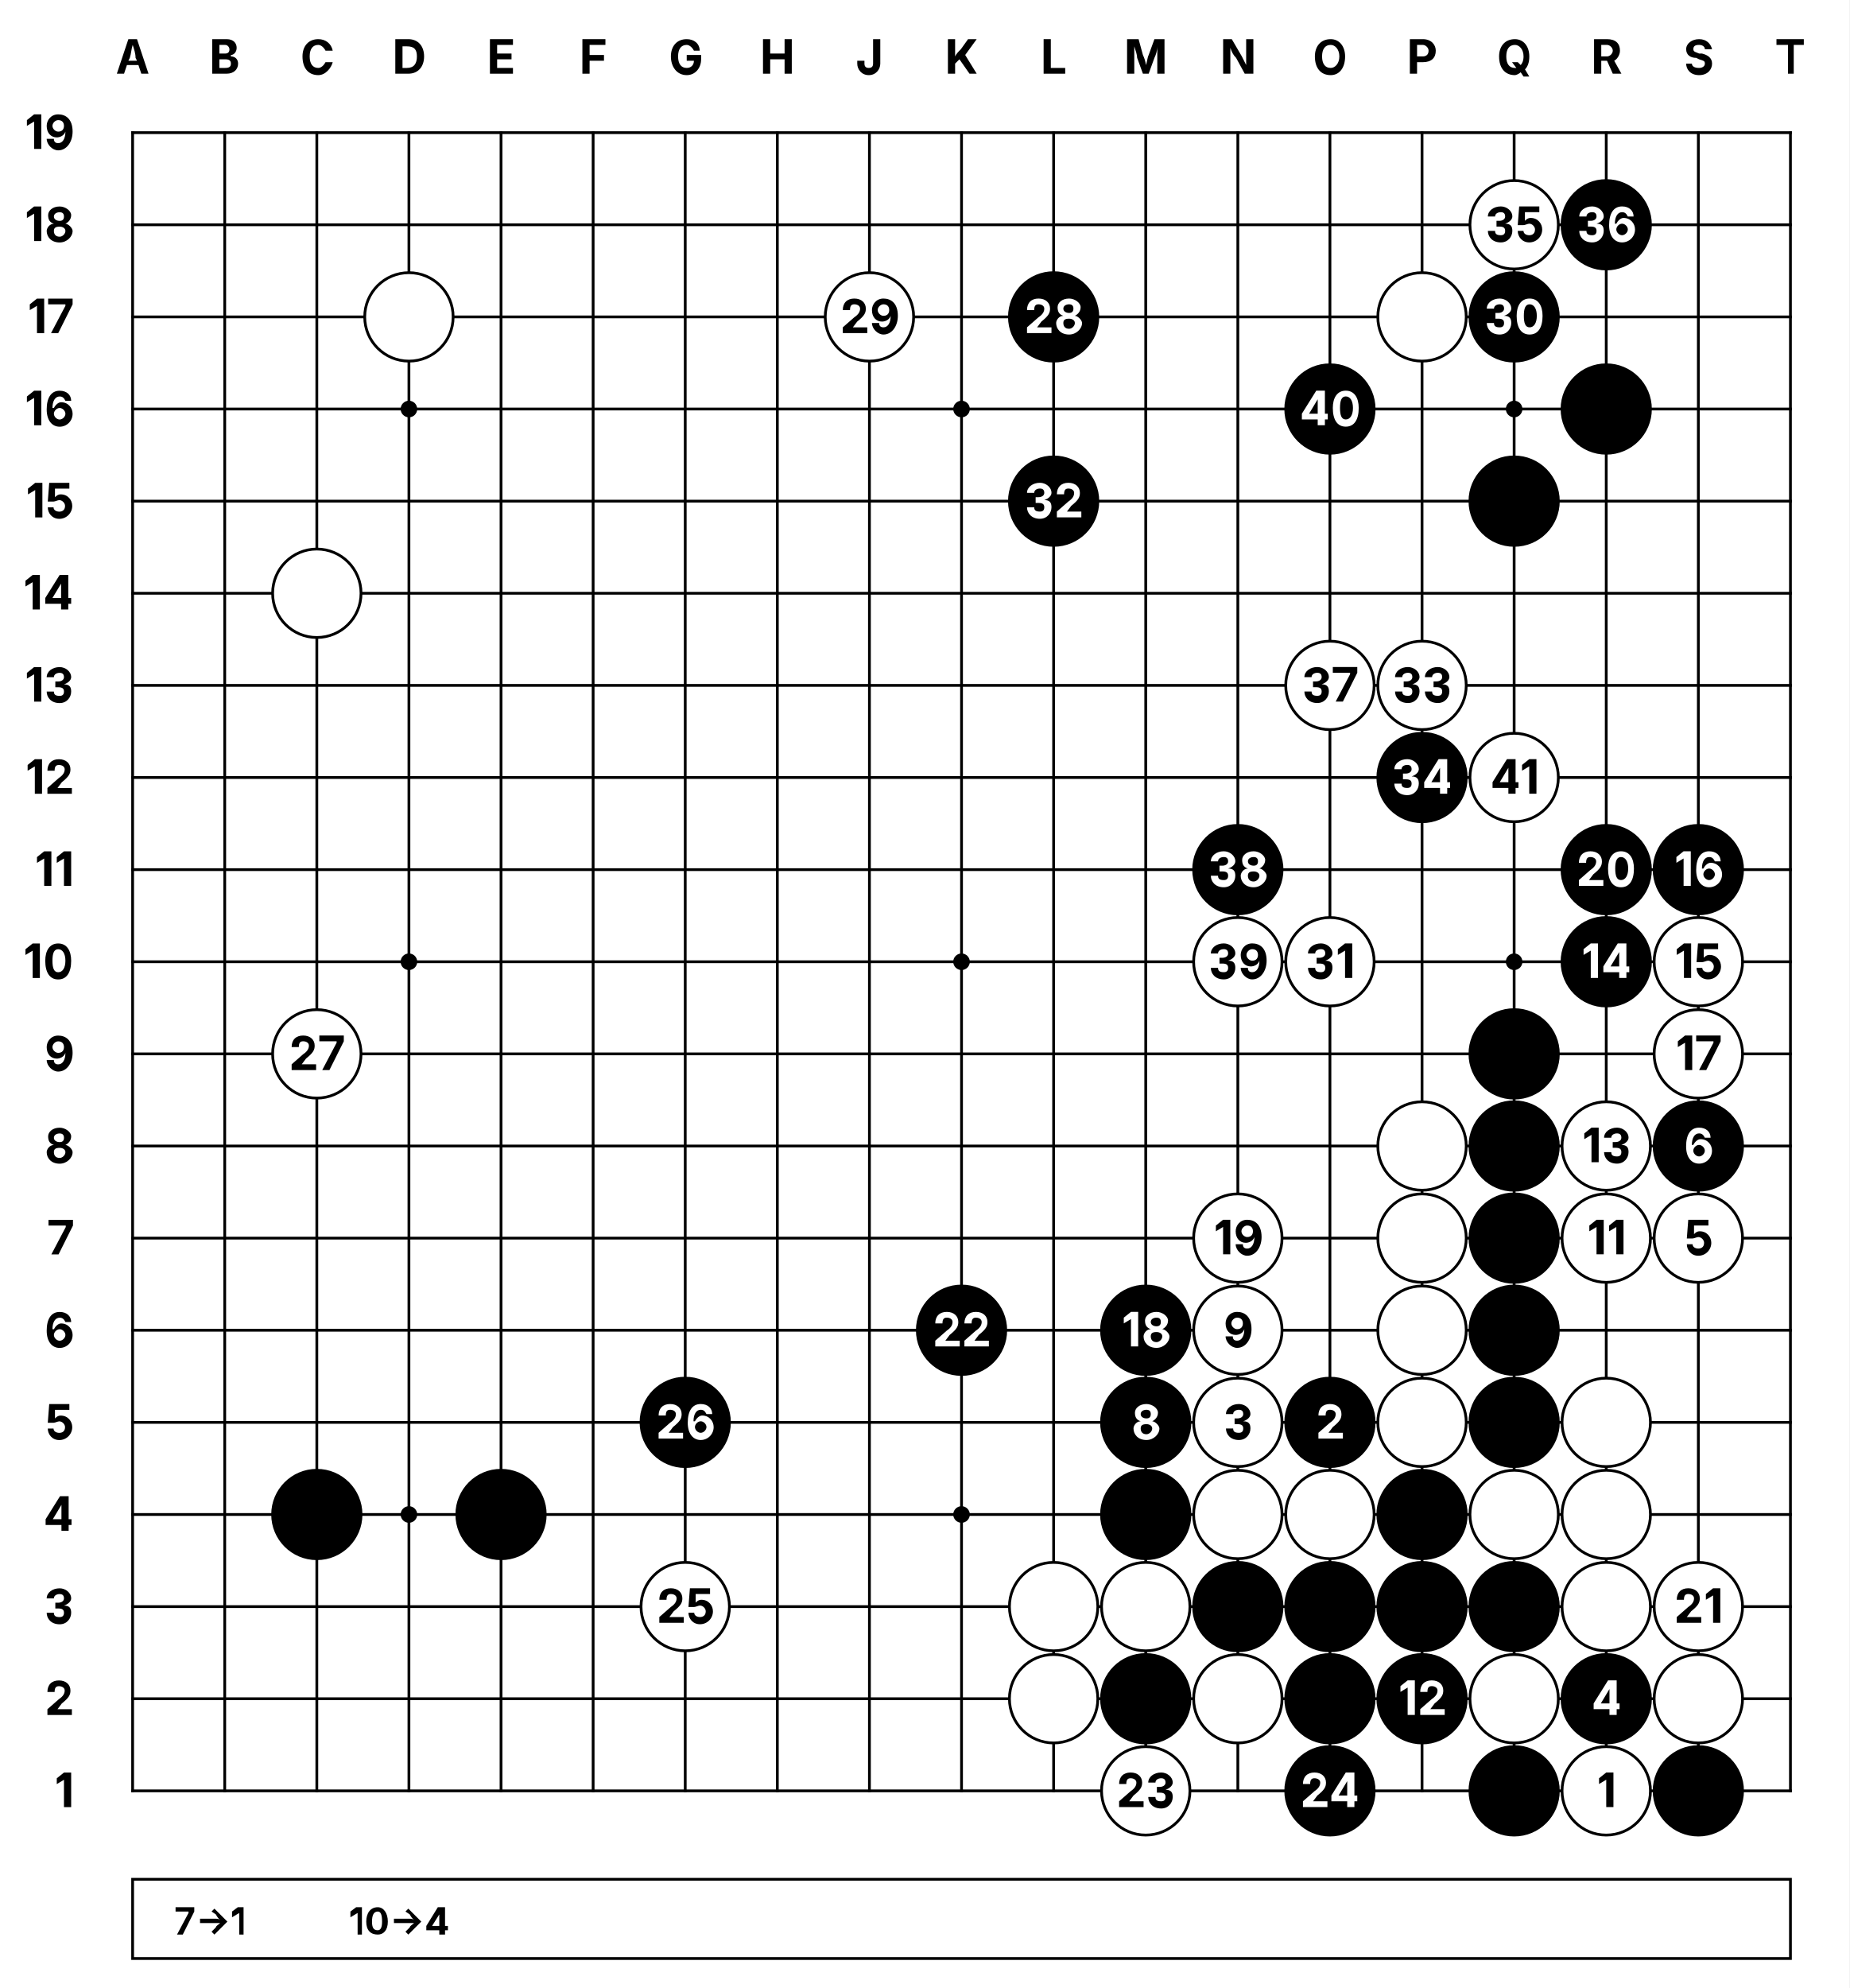
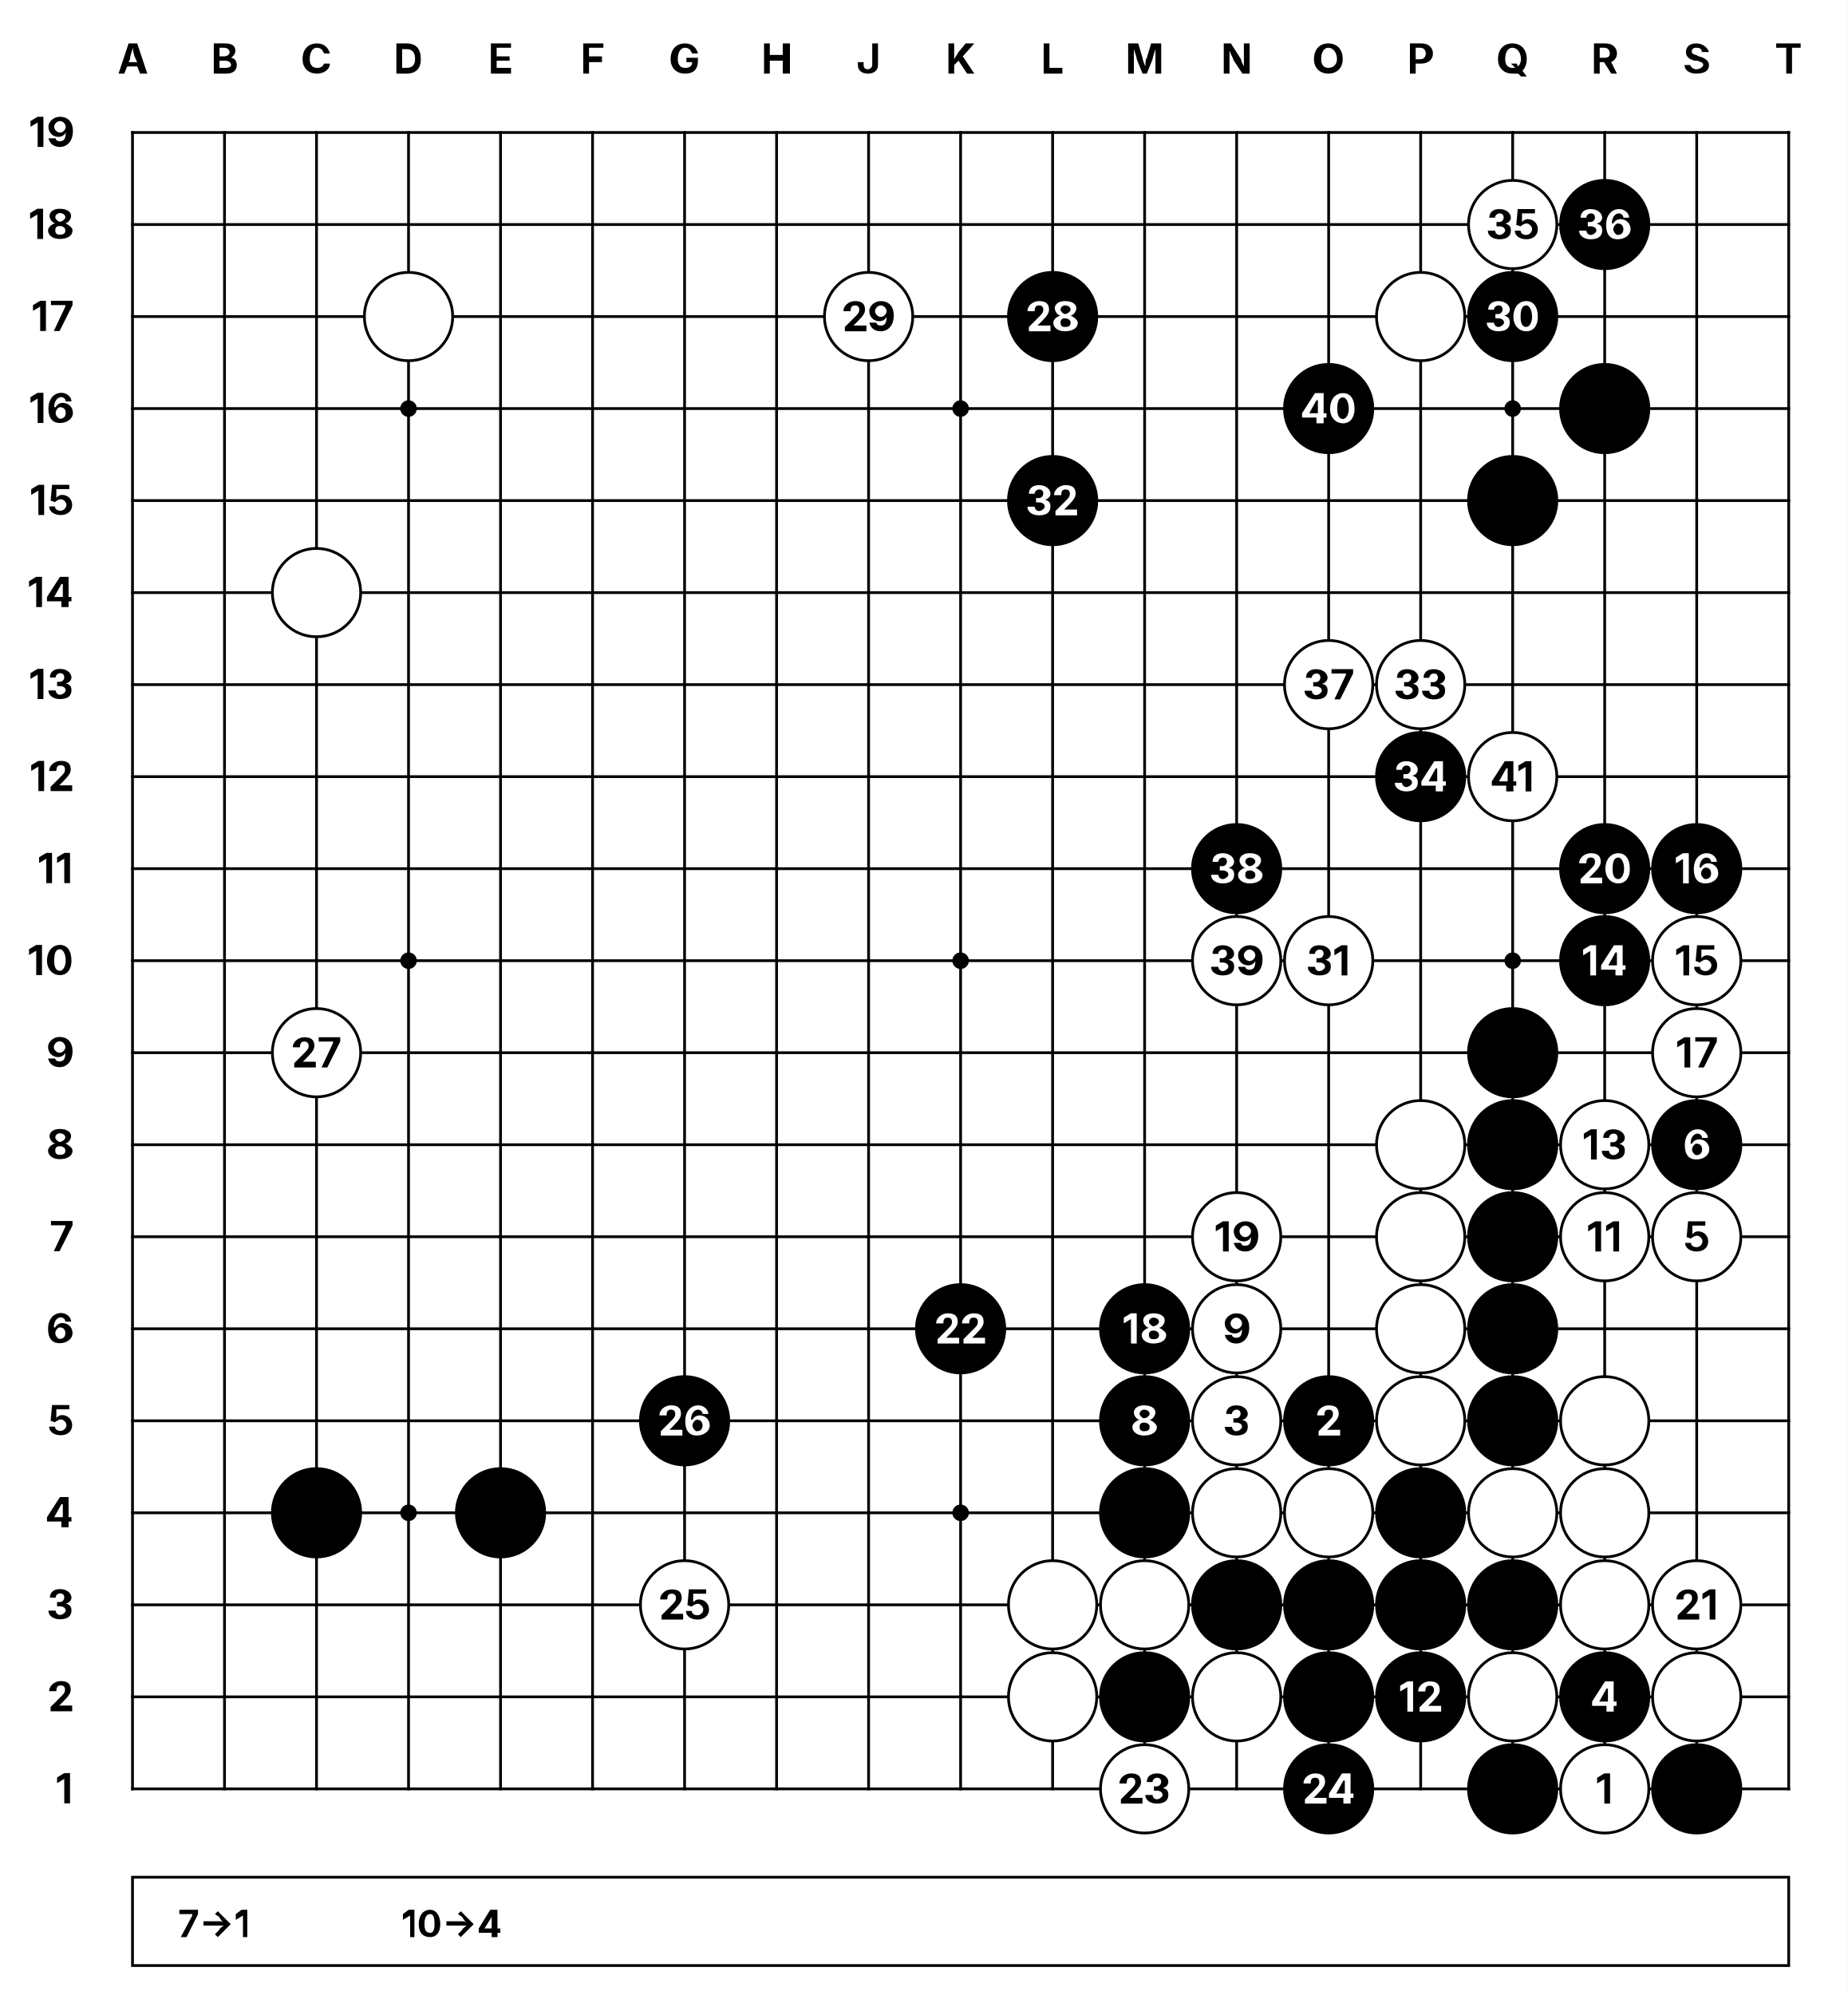
- <svg xmlns="http://www.w3.org/2000/svg" font-family="Inter" font-size="0.5" font-weight="700" viewBox="0 0 800 859.761" width="800">
+ <svg xmlns="http://www.w3.org/2000/svg" font-family="Inter" font-size="0.45" font-weight="700" viewBox="0 0 800 863.745" width="800">
  <defs>
    <clipPath id="board-clip">
      <rect height="19" width="19" x="-0.5" y="-0.5" />
    </clipPath>
    <marker id="linehead" markerHeight="4" markerWidth="4" refX="2" refY="2">
      <circle cx="2" cy="2" r="2" />
    </marker>
    <marker id="arrowhead" markerHeight="5" markerWidth="7" orient="auto" refX="7" refY="2.5">
      <polygon points="0 0, 7 2.5, 0 5" />
    </marker>
  </defs>
  <rect fill="white" height="100%" width="100%" x="0" y="0" />
  <g id="diagram" transform="scale(39.8406, 39.8406)">
    <g id="board-view" transform="translate(1.44, 1.44)">
      <g clip-path="url(#board-clip)" id="goban">
        <g id="lines" stroke="black" stroke-linecap="square" stroke-width="0.03">
          <line x1="0" x2="0" y1="0" y2="18" />
          <line x1="1" x2="1" y1="0" y2="18" />
          <line x1="2" x2="2" y1="0" y2="18" />
          <line x1="3" x2="3" y1="0" y2="18" />
          <line x1="4" x2="4" y1="0" y2="18" />
          <line x1="5" x2="5" y1="0" y2="18" />
          <line x1="6" x2="6" y1="0" y2="18" />
          <line x1="7" x2="7" y1="0" y2="18" />
          <line x1="8" x2="8" y1="0" y2="18" />
          <line x1="9" x2="9" y1="0" y2="18" />
          <line x1="10" x2="10" y1="0" y2="18" />
          <line x1="11" x2="11" y1="0" y2="18" />
          <line x1="12" x2="12" y1="0" y2="18" />
          <line x1="13" x2="13" y1="0" y2="18" />
          <line x1="14" x2="14" y1="0" y2="18" />
          <line x1="15" x2="15" y1="0" y2="18" />
          <line x1="16" x2="16" y1="0" y2="18" />
          <line x1="17" x2="17" y1="0" y2="18" />
          <line x1="18" x2="18" y1="0" y2="18" />
          <line x1="0" x2="18" y1="0" y2="0" />
          <line x1="0" x2="18" y1="1" y2="1" />
          <line x1="0" x2="18" y1="2" y2="2" />
          <line x1="0" x2="18" y1="3" y2="3" />
          <line x1="0" x2="18" y1="4" y2="4" />
          <line x1="0" x2="18" y1="5" y2="5" />
          <line x1="0" x2="18" y1="6" y2="6" />
          <line x1="0" x2="18" y1="7" y2="7" />
          <line x1="0" x2="18" y1="8" y2="8" />
          <line x1="0" x2="18" y1="9" y2="9" />
          <line x1="0" x2="18" y1="10" y2="10" />
          <line x1="0" x2="18" y1="11" y2="11" />
          <line x1="0" x2="18" y1="12" y2="12" />
          <line x1="0" x2="18" y1="13" y2="13" />
          <line x1="0" x2="18" y1="14" y2="14" />
          <line x1="0" x2="18" y1="15" y2="15" />
          <line x1="0" x2="18" y1="16" y2="16" />
          <line x1="0" x2="18" y1="17" y2="17" />
          <line x1="0" x2="18" y1="18" y2="18" />
          <g fill="black" id="hoshi" stroke="none">
            <circle cx="3" cy="3" r="0.09" />
            <circle cx="3" cy="9" r="0.09" />
            <circle cx="3" cy="15" r="0.09" />
            <circle cx="9" cy="3" r="0.09" />
            <circle cx="9" cy="9" r="0.09" />
            <circle cx="9" cy="15" r="0.09" />
            <circle cx="15" cy="3" r="0.09" />
            <circle cx="15" cy="9" r="0.09" />
            <circle cx="15" cy="15" r="0.09" />
          </g>
        </g>
        <g id="stones" stroke="none">
          <circle cx="15" cy="1" fill="white" r="0.48" stroke="black" stroke-width="0.03" />
          <circle cx="16" cy="1" fill="black" r="0.48" stroke="black" stroke-width="0.03" />
          <circle cx="3" cy="2" fill="white" r="0.48" stroke="black" stroke-width="0.03" />
          <circle cx="8" cy="2" fill="white" r="0.48" stroke="black" stroke-width="0.03" />
          <circle cx="10" cy="2" fill="black" r="0.48" stroke="black" stroke-width="0.03" />
          <circle cx="14" cy="2" fill="white" r="0.48" stroke="black" stroke-width="0.03" />
          <circle cx="15" cy="2" fill="black" r="0.48" stroke="black" stroke-width="0.03" />
          <circle cx="13" cy="3" fill="black" r="0.48" stroke="black" stroke-width="0.03" />
          <circle cx="16" cy="3" fill="black" r="0.48" stroke="black" stroke-width="0.03" />
          <circle cx="10" cy="4" fill="black" r="0.48" stroke="black" stroke-width="0.03" />
          <circle cx="15" cy="4" fill="black" r="0.48" stroke="black" stroke-width="0.03" />
          <circle cx="2" cy="5" fill="white" r="0.48" stroke="black" stroke-width="0.03" />
          <circle cx="13" cy="6" fill="white" r="0.48" stroke="black" stroke-width="0.03" />
          <circle cx="14" cy="6" fill="white" r="0.48" stroke="black" stroke-width="0.03" />
          <circle cx="14" cy="7" fill="black" r="0.48" stroke="black" stroke-width="0.03" />
          <circle cx="15" cy="7" fill="white" r="0.48" stroke="black" stroke-width="0.03" />
          <circle cx="12" cy="8" fill="black" r="0.48" stroke="black" stroke-width="0.03" />
          <circle cx="16" cy="8" fill="black" r="0.48" stroke="black" stroke-width="0.03" />
          <circle cx="17" cy="8" fill="black" r="0.48" stroke="black" stroke-width="0.03" />
          <circle cx="12" cy="9" fill="white" r="0.48" stroke="black" stroke-width="0.03" />
          <circle cx="13" cy="9" fill="white" r="0.48" stroke="black" stroke-width="0.03" />
          <circle cx="16" cy="9" fill="black" r="0.48" stroke="black" stroke-width="0.03" />
          <circle cx="17" cy="9" fill="white" r="0.48" stroke="black" stroke-width="0.03" />
          <circle cx="2" cy="10" fill="white" r="0.48" stroke="black" stroke-width="0.03" />
          <circle cx="15" cy="10" fill="black" r="0.48" stroke="black" stroke-width="0.03" />
          <circle cx="17" cy="10" fill="white" r="0.48" stroke="black" stroke-width="0.03" />
          <circle cx="14" cy="11" fill="white" r="0.48" stroke="black" stroke-width="0.03" />
          <circle cx="15" cy="11" fill="black" r="0.48" stroke="black" stroke-width="0.03" />
          <circle cx="16" cy="11" fill="white" r="0.48" stroke="black" stroke-width="0.03" />
          <circle cx="17" cy="11" fill="black" r="0.48" stroke="black" stroke-width="0.03" />
          <circle cx="12" cy="12" fill="white" r="0.48" stroke="black" stroke-width="0.03" />
          <circle cx="14" cy="12" fill="white" r="0.48" stroke="black" stroke-width="0.03" />
          <circle cx="15" cy="12" fill="black" r="0.48" stroke="black" stroke-width="0.03" />
          <circle cx="16" cy="12" fill="white" r="0.48" stroke="black" stroke-width="0.03" />
          <circle cx="17" cy="12" fill="white" r="0.48" stroke="black" stroke-width="0.03" />
          <circle cx="9" cy="13" fill="black" r="0.48" stroke="black" stroke-width="0.03" />
          <circle cx="11" cy="13" fill="black" r="0.48" stroke="black" stroke-width="0.03" />
          <circle cx="12" cy="13" fill="white" r="0.48" stroke="black" stroke-width="0.03" />
          <circle cx="14" cy="13" fill="white" r="0.48" stroke="black" stroke-width="0.03" />
          <circle cx="15" cy="13" fill="black" r="0.48" stroke="black" stroke-width="0.03" />
          <circle cx="6" cy="14" fill="black" r="0.48" stroke="black" stroke-width="0.03" />
          <circle cx="11" cy="14" fill="black" r="0.48" stroke="black" stroke-width="0.03" />
          <circle cx="12" cy="14" fill="white" r="0.48" stroke="black" stroke-width="0.03" />
          <circle cx="13" cy="14" fill="black" r="0.48" stroke="black" stroke-width="0.03" />
          <circle cx="14" cy="14" fill="white" r="0.48" stroke="black" stroke-width="0.03" />
          <circle cx="15" cy="14" fill="black" r="0.48" stroke="black" stroke-width="0.03" />
          <circle cx="16" cy="14" fill="white" r="0.48" stroke="black" stroke-width="0.03" />
          <circle cx="2" cy="15" fill="black" r="0.48" stroke="black" stroke-width="0.03" />
          <circle cx="4" cy="15" fill="black" r="0.48" stroke="black" stroke-width="0.03" />
          <circle cx="11" cy="15" fill="black" r="0.48" stroke="black" stroke-width="0.03" />
          <circle cx="12" cy="15" fill="white" r="0.48" stroke="black" stroke-width="0.03" />
          <circle cx="13" cy="15" fill="white" r="0.48" stroke="black" stroke-width="0.03" />
          <circle cx="14" cy="15" fill="black" r="0.48" stroke="black" stroke-width="0.03" />
          <circle cx="15" cy="15" fill="white" r="0.48" stroke="black" stroke-width="0.03" />
          <circle cx="16" cy="15" fill="white" r="0.48" stroke="black" stroke-width="0.03" />
          <circle cx="6" cy="16" fill="white" r="0.48" stroke="black" stroke-width="0.03" />
          <circle cx="10" cy="16" fill="white" r="0.48" stroke="black" stroke-width="0.03" />
          <circle cx="11" cy="16" fill="white" r="0.48" stroke="black" stroke-width="0.03" />
          <circle cx="12" cy="16" fill="black" r="0.48" stroke="black" stroke-width="0.03" />
          <circle cx="13" cy="16" fill="black" r="0.48" stroke="black" stroke-width="0.03" />
          <circle cx="14" cy="16" fill="black" r="0.48" stroke="black" stroke-width="0.03" />
          <circle cx="15" cy="16" fill="black" r="0.48" stroke="black" stroke-width="0.03" />
          <circle cx="16" cy="16" fill="white" r="0.48" stroke="black" stroke-width="0.03" />
          <circle cx="17" cy="16" fill="white" r="0.48" stroke="black" stroke-width="0.03" />
          <circle cx="10" cy="17" fill="white" r="0.48" stroke="black" stroke-width="0.03" />
          <circle cx="11" cy="17" fill="black" r="0.48" stroke="black" stroke-width="0.03" />
          <circle cx="12" cy="17" fill="white" r="0.48" stroke="black" stroke-width="0.03" />
          <circle cx="13" cy="17" fill="black" r="0.48" stroke="black" stroke-width="0.03" />
          <circle cx="14" cy="17" fill="black" r="0.48" stroke="black" stroke-width="0.03" />
          <circle cx="15" cy="17" fill="white" r="0.48" stroke="black" stroke-width="0.03" />
          <circle cx="16" cy="17" fill="black" r="0.48" stroke="black" stroke-width="0.03" />
          <circle cx="17" cy="17" fill="white" r="0.48" stroke="black" stroke-width="0.03" />
          <circle cx="11" cy="18" fill="white" r="0.48" stroke="black" stroke-width="0.03" />
          <circle cx="13" cy="18" fill="black" r="0.48" stroke="black" stroke-width="0.03" />
          <circle cx="15" cy="18" fill="black" r="0.48" stroke="black" stroke-width="0.03" />
          <circle cx="16" cy="18" fill="white" r="0.48" stroke="black" stroke-width="0.03" />
          <circle cx="17" cy="18" fill="black" r="0.48" stroke="black" stroke-width="0.03" />
        </g>
        <g id="move-numbers" text-anchor="middle">
          <g>
            <text dy="0.35em" fill="black" x="16" y="18">1</text>
          </g>
          <g>
            <text dy="0.35em" fill="white" x="13" y="14">2</text>
          </g>
          <g>
            <text dy="0.35em" fill="black" x="12" y="14">3</text>
          </g>
          <g>
            <text dy="0.35em" fill="white" x="16" y="17">4</text>
          </g>
          <g>
            <text dy="0.35em" fill="black" x="17" y="12">5</text>
          </g>
          <g>
            <text dy="0.35em" fill="white" x="17" y="11">6</text>
          </g>
          <g>
            <text dy="0.35em" fill="white" x="11" y="14">8</text>
          </g>
          <g>
            <text dy="0.35em" fill="black" x="12" y="13">9</text>
          </g>
          <g>
            <text dy="0.35em" fill="black" x="16" y="12">11</text>
          </g>
          <g>
            <text dy="0.35em" fill="white" x="14" y="17">12</text>
          </g>
          <g>
            <text dy="0.35em" fill="black" x="16" y="11">13</text>
          </g>
          <g>
            <text dy="0.35em" fill="white" x="16" y="9">14</text>
          </g>
          <g>
            <text dy="0.35em" fill="black" x="17" y="9">15</text>
          </g>
          <g>
            <text dy="0.35em" fill="white" x="17" y="8">16</text>
          </g>
          <g>
            <text dy="0.35em" fill="black" x="17" y="10">17</text>
          </g>
          <g>
            <text dy="0.35em" fill="white" x="11" y="13">18</text>
          </g>
          <g>
            <text dy="0.35em" fill="black" x="12" y="12">19</text>
          </g>
          <g>
            <text dy="0.35em" fill="white" x="16" y="8">20</text>
          </g>
          <g>
            <text dy="0.35em" fill="black" x="17" y="16">21</text>
          </g>
          <g>
            <text dy="0.35em" fill="white" x="9" y="13">22</text>
          </g>
          <g>
            <text dy="0.35em" fill="black" x="11" y="18">23</text>
          </g>
          <g>
            <text dy="0.35em" fill="white" x="13" y="18">24</text>
          </g>
          <g>
            <text dy="0.35em" fill="black" x="6" y="16">25</text>
          </g>
          <g>
            <text dy="0.35em" fill="white" x="6" y="14">26</text>
          </g>
          <g>
            <text dy="0.35em" fill="black" x="2" y="10">27</text>
          </g>
          <g>
            <text dy="0.35em" fill="white" x="10" y="2">28</text>
          </g>
          <g>
            <text dy="0.35em" fill="black" x="8" y="2">29</text>
          </g>
          <g>
            <text dy="0.35em" fill="white" x="15" y="2">30</text>
          </g>
          <g>
            <text dy="0.35em" fill="black" x="13" y="9">31</text>
          </g>
          <g>
            <text dy="0.35em" fill="white" x="10" y="4">32</text>
          </g>
          <g>
            <text dy="0.35em" fill="black" x="14" y="6">33</text>
          </g>
          <g>
            <text dy="0.35em" fill="white" x="14" y="7">34</text>
          </g>
          <g>
            <text dy="0.35em" fill="black" x="15" y="1">35</text>
          </g>
          <g>
            <text dy="0.35em" fill="white" x="16" y="1">36</text>
          </g>
          <g>
            <text dy="0.35em" fill="black" x="13" y="6">37</text>
          </g>
          <g>
            <text dy="0.35em" fill="white" x="12" y="8">38</text>
          </g>
          <g>
            <text dy="0.35em" fill="black" x="12" y="9">39</text>
          </g>
          <g>
            <text dy="0.35em" fill="white" x="13" y="3">40</text>
          </g>
          <g>
            <text dy="0.35em" fill="black" x="15" y="7">41</text>
          </g>
        </g>
        <g id="markup-marks" />
        <g id="markup-triangles" />
        <g id="markup-circles" />
        <g id="markup-squares" />
        <g id="markup-selected" />
        <g id="markup-dimmed" />
        <g id="markup-labels" />
        <g id="markup-lines" marker-end="url(#linehead)" marker-start="url(#linehead)" stroke="black" stroke-width="0.03" />
        <g id="markup-arrows" marker-end="url(#arrowhead)" stroke="black" stroke-width="0.03" />
      </g>
    </g>
    <g fill="black" id="board-labels" transform="translate(0.8, 0.8)">
      <g text-anchor="middle">
        <text x="0.64" y="0">A</text>
        <text x="1.64" y="0">B</text>
        <text x="2.64" y="0">C</text>
        <text x="3.64" y="0">D</text>
        <text x="4.64" y="0">E</text>
        <text x="5.64" y="0">F</text>
        <text x="6.64" y="0">G</text>
        <text x="7.64" y="0">H</text>
        <text x="8.64" y="0">J</text>
        <text x="9.64" y="0">K</text>
        <text x="10.64" y="0">L</text>
        <text x="11.64" y="0">M</text>
        <text x="12.64" y="0">N</text>
        <text x="13.64" y="0">O</text>
        <text x="14.64" y="0">P</text>
        <text x="15.64" y="0">Q</text>
        <text x="16.64" y="0">R</text>
        <text x="17.64" y="0">S</text>
        <text x="18.64" y="0">T</text>
      </g>
      <g text-anchor="end">
        <text dy="0.35em" x="0" y="18.64">1</text>
        <text dy="0.35em" x="0" y="17.64">2</text>
        <text dy="0.35em" x="0" y="16.64">3</text>
        <text dy="0.35em" x="0" y="15.64">4</text>
        <text dy="0.35em" x="0" y="14.64">5</text>
        <text dy="0.35em" x="0" y="13.64">6</text>
        <text dy="0.35em" x="0" y="12.64">7</text>
        <text dy="0.35em" x="0" y="11.64">8</text>
        <text dy="0.35em" x="0" y="10.64">9</text>
        <text dy="0.35em" x="0" y="9.64">10</text>
        <text dy="0.35em" x="0" y="8.64">11</text>
        <text dy="0.35em" x="0" y="7.64">12</text>
        <text dy="0.35em" x="0" y="6.64">13</text>
        <text dy="0.35em" x="0" y="5.64">14</text>
        <text dy="0.35em" x="0" y="4.64">15</text>
        <text dy="0.35em" x="0" y="3.64">16</text>
        <text dy="0.35em" x="0" y="2.64">17</text>
        <text dy="0.35em" x="0" y="1.64">18</text>
        <text dy="0.35em" x="0" y="0.64">19</text>
      </g>
    </g>
    <g id="repeated-stones">
-       <rect fill="white" height="0.86" stroke="black" stroke-width="0.03" width="18" x="1.44" y="20.4" />
-       <text fill="black" font-size="0.4" y="21">
-         <tspan x="1.89">7→1</tspan>
-         <tspan x="3.79">10→4</tspan>
+       <rect fill="white" height="0.96" stroke="black" stroke-width="0.03" width="18" x="1.44" y="20.4" />
+       <text fill="black" font-size="0.4" y="21.05">
+         <tspan x="1.935">7→1</tspan>
+         <tspan x="4.365">10→4</tspan>
      </text>
    </g>
  </g>
</svg>
